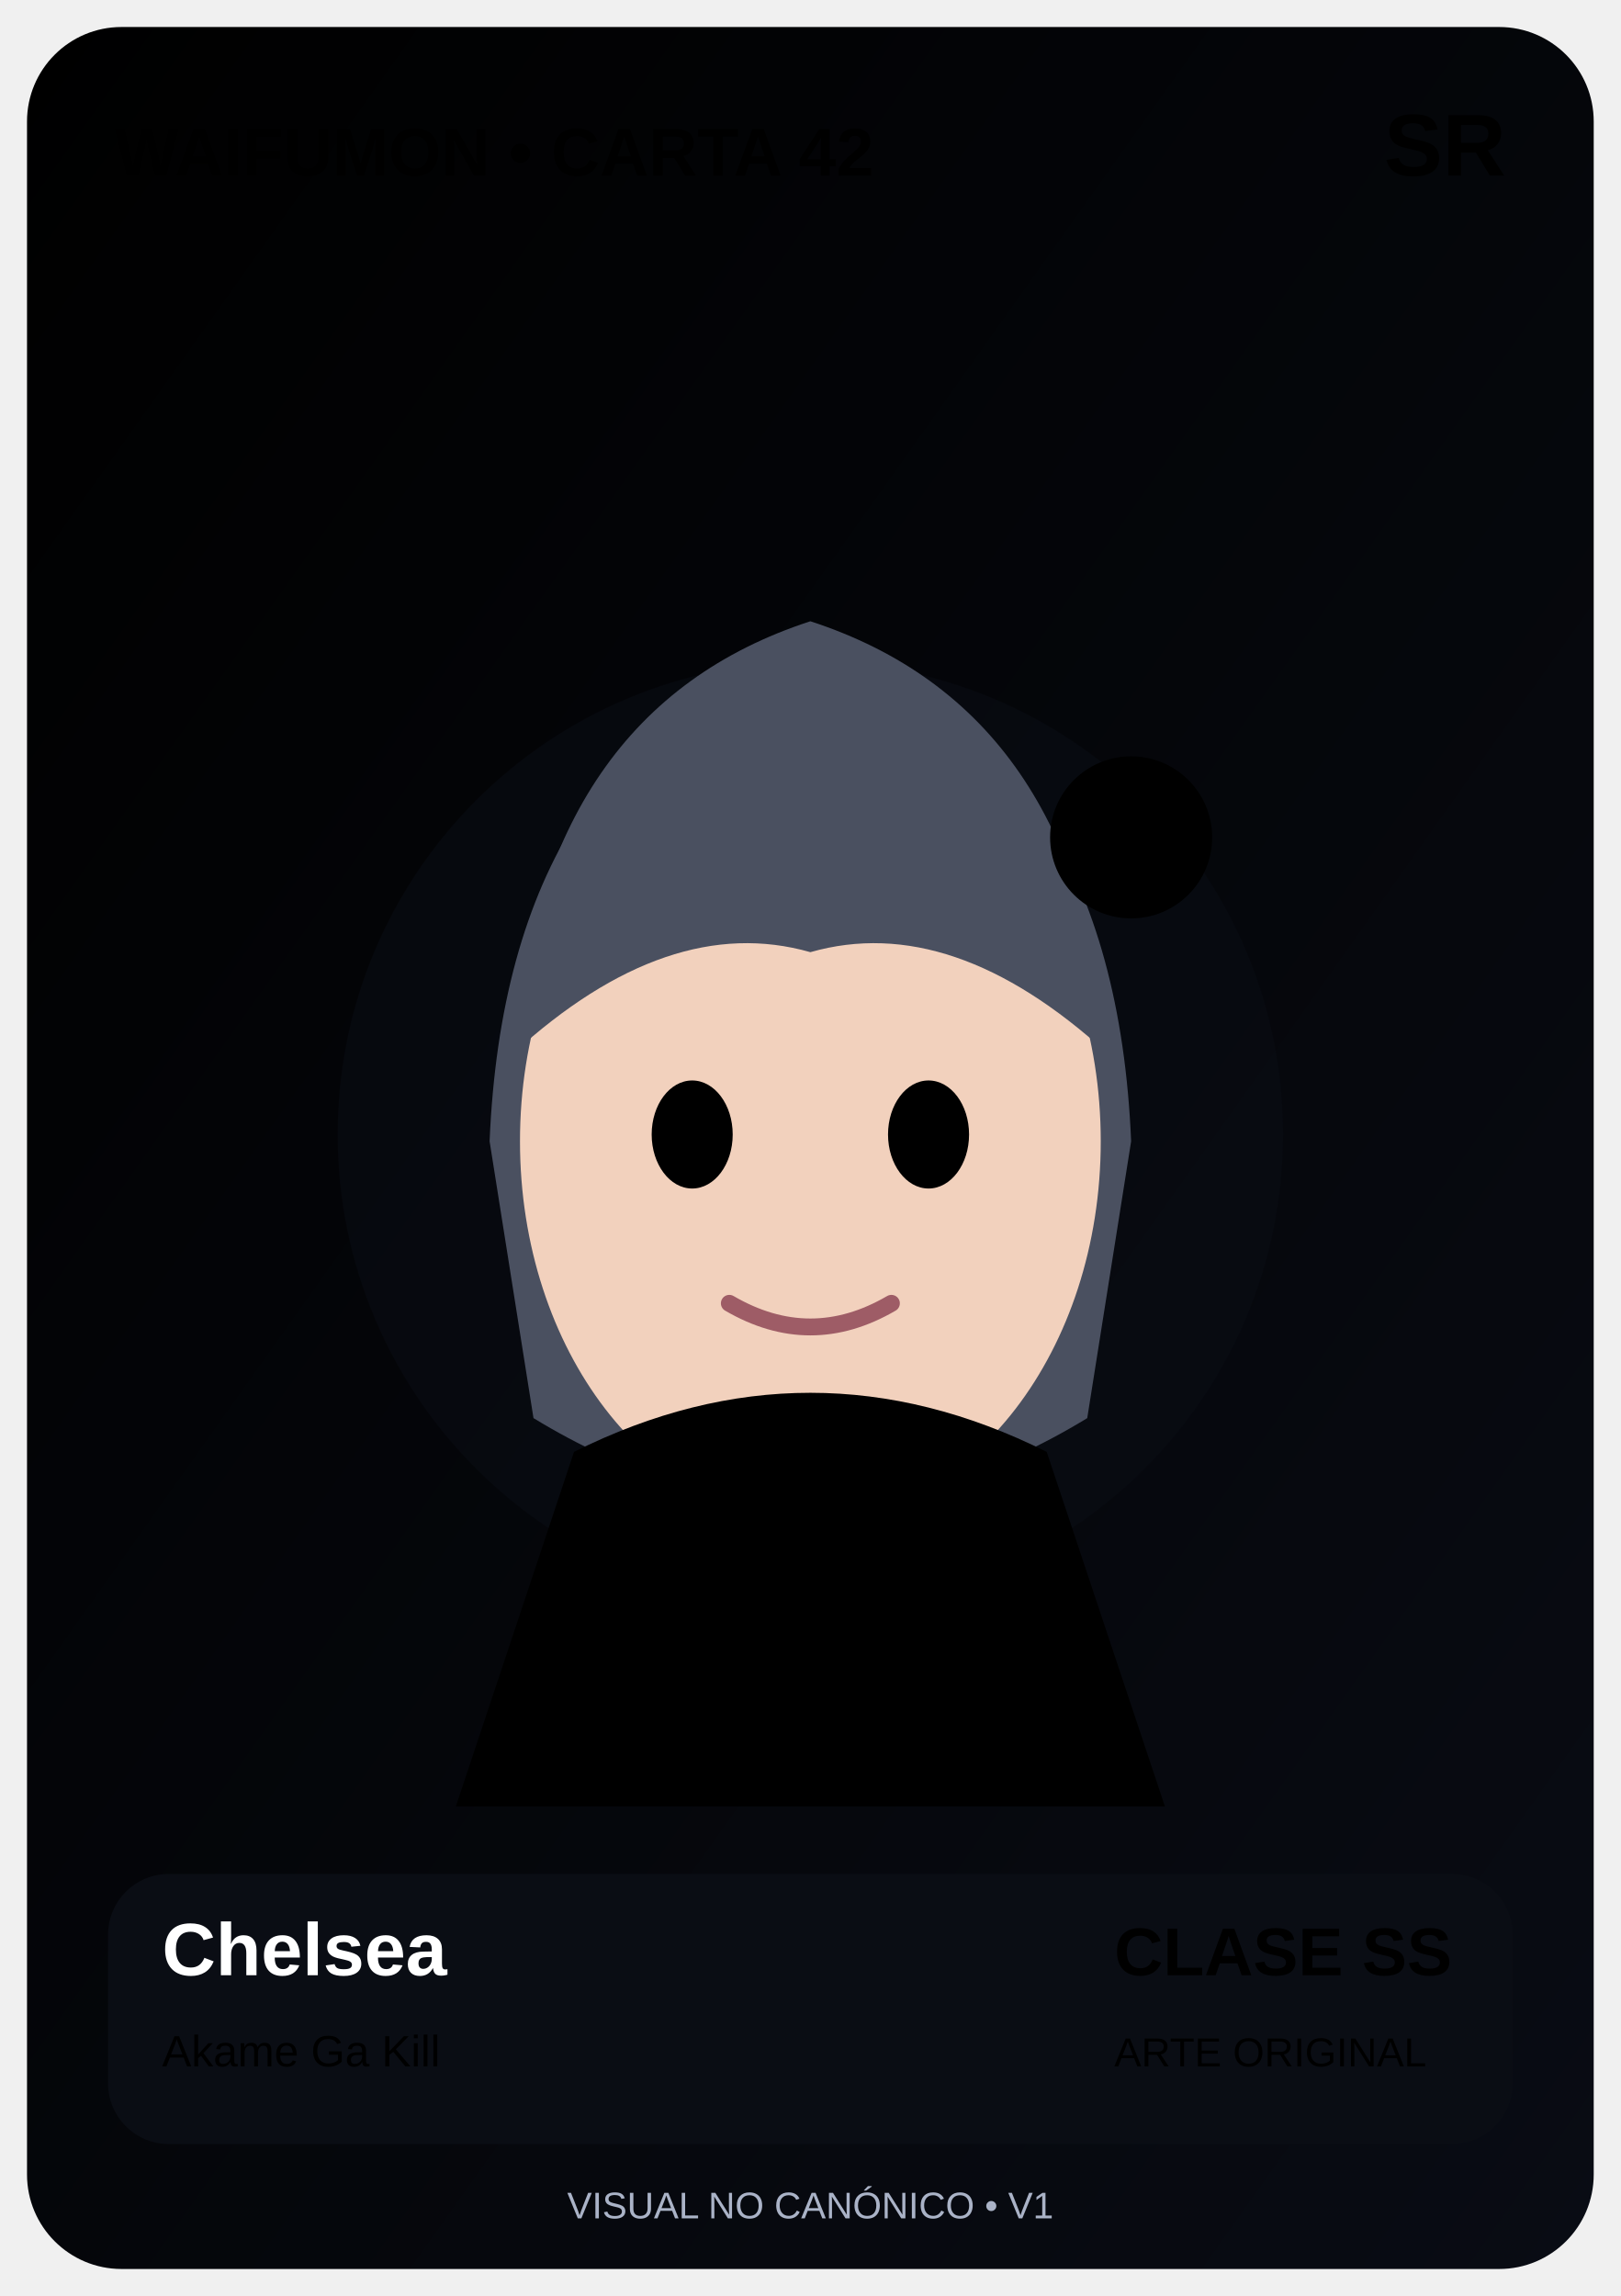
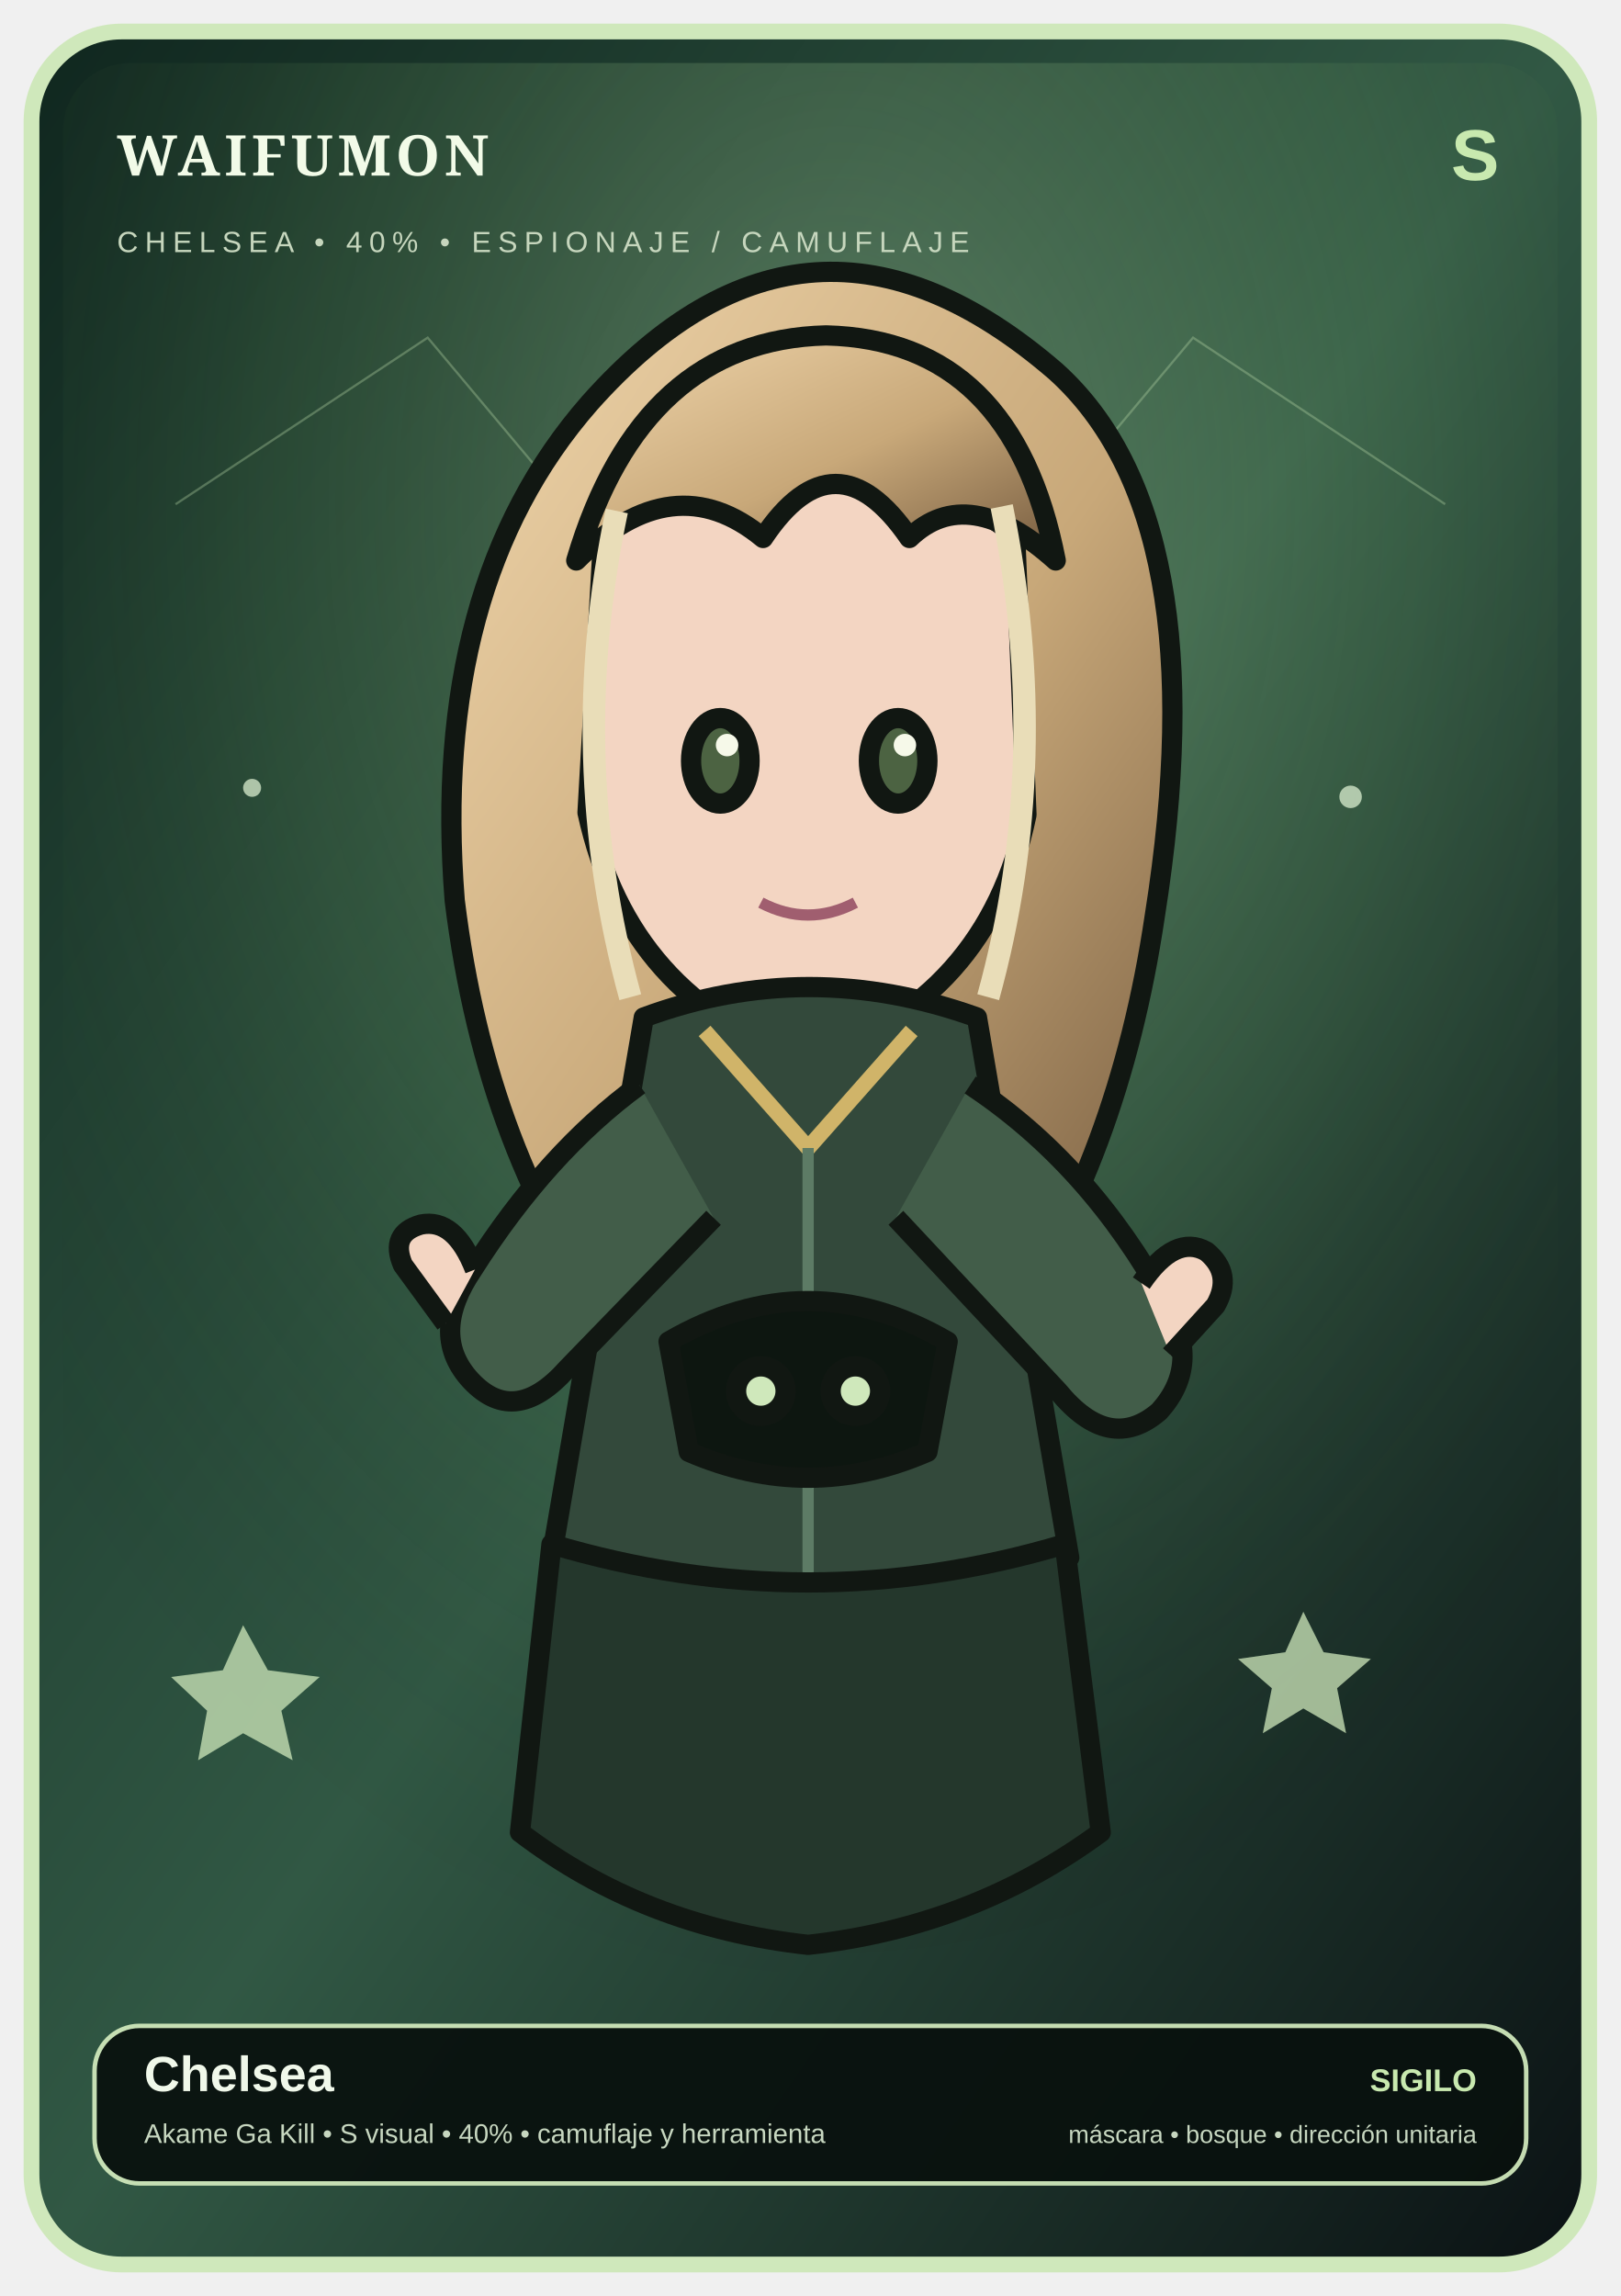
- <svg xmlns="http://www.w3.org/2000/svg" width="480" height="680">
+ <svg xmlns="http://www.w3.org/2000/svg" width="720" height="1020" viewBox="0 0 720 1020">
  <defs>
-     <linearGradient id="g" x1="0" y1="0" x2="1" y2="1">
-       <stop stop-color="#" />
-       <stop offset="1" stop-color="#090c14" />
+     <linearGradient id="b" x1="0" y1="0" x2="1" y2="1">
+       <stop stop-color="#10271f" />
+       <stop offset=".5" stop-color="#315844" />
+       <stop offset="1" stop-color="#0b1214" />
+     </linearGradient>
+     <radialGradient id="m" cx=".52" cy=".2" r=".7">
+       <stop stop-color="#d2f2c2" stop-opacity=".3" />
+       <stop offset=".55" stop-color="#89bd73" stop-opacity=".12" />
+       <stop offset="1" stop-opacity="0" />
+     </radialGradient>
+     <linearGradient id="hair" x1="0" y1="0" x2="1" y2="1">
+       <stop stop-color="#f0d6ac" />
+       <stop offset=".55" stop-color="#c8a879" />
+       <stop offset="1" stop-color="#755b3f" />
    </linearGradient>
  </defs>
-   <rect x="8" y="8" width="464" height="664" rx="28" fill="url(#g)" stroke="2" stroke-width="8" />
-   <text x="34" y="52" fill="1" font-size="20" font-family="Arial" font-weight="700">WAIFUMON • CARTA 42</text>
-   <text x="446" y="52" text-anchor="end" fill="2" font-size="26" font-family="Arial" font-weight="700">SR</text>
-   <circle cx="240" cy="336" r="140" fill="#090c14" opacity=".55" />
-   <path d="M145 338 Q150 220 240 190 Q330 220 335 338 L322 420 Q240 470 158 420Z" fill="#4a5060" />
-   <ellipse cx="240" cy="338" rx="86" ry="112" fill="#f2d1bd" />
-   <path d="M152 312 Q160 210 240 184 Q320 210 328 312 Q282 270 240 282 Q198 270 152 312Z" fill="#4a5060" />
-   <path d="M170 430 Q240 395 310 430 L345 535 L135 535Z" fill="2" />
-   <ellipse cx="205" cy="336" rx="12" ry="16" fill="1" />
-   <ellipse cx="275" cy="336" rx="12" ry="16" fill="1" />
-   <circle cx="208" cy="339" r="5" />
-   <circle cx="278" cy="339" r="5" />
-   <path d="M216 386 Q240 400 264 386" fill="none" stroke="#9e5c66" stroke-width="5" stroke-linecap="round" />
-   <circle cx="335" cy="248" r="24" fill="2" />
-   <text x="335" y="256" text-anchor="middle" fill="1" font-size="20" font-family="Arial">✦</text>
-   <rect x="32" y="555" width="416" height="80" rx="18" fill="#0a0d14" stroke="2" stroke-width="2" />
-   <text x="48" y="585" fill="#fff" font-size="22" font-family="Arial" font-weight="700">Chelsea</text>
-   <text x="48" y="612" fill="1" font-size="13" font-family="Arial">Akame Ga Kill</text>
-   <text x="330" y="585" fill="2" font-size="20" font-family="Arial" font-weight="700">CLASE SS</text>
-   <text x="330" y="612" fill="1" font-size="12" font-family="Arial">ARTE ORIGINAL</text>
-   <text x="240" y="657" text-anchor="middle" fill="#aab3c7" font-size="11" font-family="Arial">VISUAL NO CANÓNICO • V1</text>
+   <rect x="14" y="14" width="692" height="992" rx="40" fill="url(#b)" stroke="#cfe8bb" stroke-width="7" />
+   <rect x="28" y="28" width="664" height="964" rx="30" fill="url(#m)" />
+   <text x="52" y="78" fill="#f2fbe8" font-family="Georgia,serif" font-size="25" font-weight="700" letter-spacing="2">WAIFUMON</text>
+   <text x="666" y="80" text-anchor="end" fill="#c8e9af" font-family="Arial" font-size="32" font-weight="800">S</text>
+   <text x="52" y="112" fill="#c6d6bd" font-family="Arial" font-size="13" letter-spacing="3">CHELSEA • 40% • ESPIONAJE / CAMUFLAJE</text>
+   <g fill="none" stroke="#b7d7a7" opacity=".35">
+     <path d="M78 224 L190 150 L252 224" />
+     <path d="M468 224 L530 150 L642 224" />
+   </g>
+   <g fill="#e6f8d9" opacity=".7">
+     <circle cx="112" cy="350" r="4" />
+     <circle cx="600" cy="354" r="5" />
+   </g>
+   <g stroke="#111712" stroke-width="9" stroke-linejoin="round">
+     <path d="M202 400 Q191 260 262 179 Q359 70 469 165 Q541 230 513 407 Q497 515 445 590 L274 590 Q216 514 202 400Z" fill="url(#hair)" />
+     <path d="M268 238 Q359 164 451 238 L456 362 Q439 444 359 471 Q279 444 261 361Z" fill="#f3d5c2" />
+     <path d="M256 249 Q285 151 367 149 Q450 151 469 249 Q430 214 404 239 Q371 191 339 239 Q299 206 256 249Z" fill="url(#hair)" />
+     <path d="M274 227 Q251 337 280 443" fill="none" stroke="#e9ddb8" stroke-width="10" />
+     <path d="M445 225 Q468 338 439 443" fill="none" stroke="#e9ddb8" stroke-width="10" />
+     <ellipse cx="320" cy="338" rx="13" ry="19" fill="#4c6342" />
+     <ellipse cx="399" cy="338" rx="13" ry="19" fill="#4c6342" />
+     <circle cx="323" cy="331" r="5" fill="#f6f9e9" stroke="none" />
+     <circle cx="402" cy="331" r="5" fill="#f6f9e9" stroke="none" />
+     <path d="M338 401 Q359 412 380 401" fill="none" stroke="#a05e6f" stroke-width="5" />
+     <path d="M286 452 Q359 425 434 452 L475 692 Q431 744 359 760 Q288 744 245 692Z" fill="#33493b" />
+     <path d="M313 458 L359 510 L405 458" fill="none" stroke="#d0b469" stroke-width="7" />
+     <path d="M359 510 L359 712" stroke="#5d7b65" stroke-width="5" />
+     <path d="M284 482 Q243 512 210 564 Q191 592 208 612 Q228 635 252 608 L317 541" fill="#425d49" />
+     <path d="M431 482 Q484 517 518 579 Q534 606 515 627 Q493 646 470 618 L398 541" fill="#425d49" />
+     <path d="M211 564 Q202 541 187 544 Q173 548 179 562 L198 588" fill="#f3d5c2" />
+     <path d="M507 570 Q522 548 536 556 Q548 566 540 580 L520 602" fill="#f3d5c2" />
+     <path d="M297 596 Q359 560 421 596 L412 645 Q359 668 306 645Z" fill="#0d1610" />
+     <circle cx="338" cy="618" r="11" fill="#cfe8bb" />
+     <circle cx="380" cy="618" r="11" fill="#cfe8bb" />
+     <path d="M245 686 Q359 720 473 686 L489 814 Q432 856 359 864 Q286 856 231 814Z" fill="#24372c" />
+   </g>
+   <g fill="#cfe8bb" opacity=".75">
+     <path d="M108 722 l11 20 23 3 -17 15 5 22 -22-12 -20 12 4-22 -16-15 23-3z" />
+     <path d="M579 716 l9 18 21 3 -15 13 4 20 -19-11 -18 11 4-20 -15-13 21-3z" />
+   </g>
+   <rect x="42" y="900" width="636" height="70" rx="20" fill="#09110e" opacity=".94" stroke="#cfe8bb" stroke-width="2" />
+   <text x="64" y="929" fill="#f0f8ea" font-family="Arial" font-size="22" font-weight="700">Chelsea</text>
+   <text x="64" y="952" fill="#c7d7c0" font-family="Arial" font-size="12">Akame Ga Kill • S visual • 40% • camuflaje y herramienta</text>
+   <text x="656" y="929" text-anchor="end" fill="#c8e9af" font-family="Arial" font-size="14" font-weight="700">SIGILO</text>
+   <text x="656" y="952" text-anchor="end" fill="#c7d7c0" font-family="Arial" font-size="11">máscara • bosque • dirección unitaria</text>
</svg>
